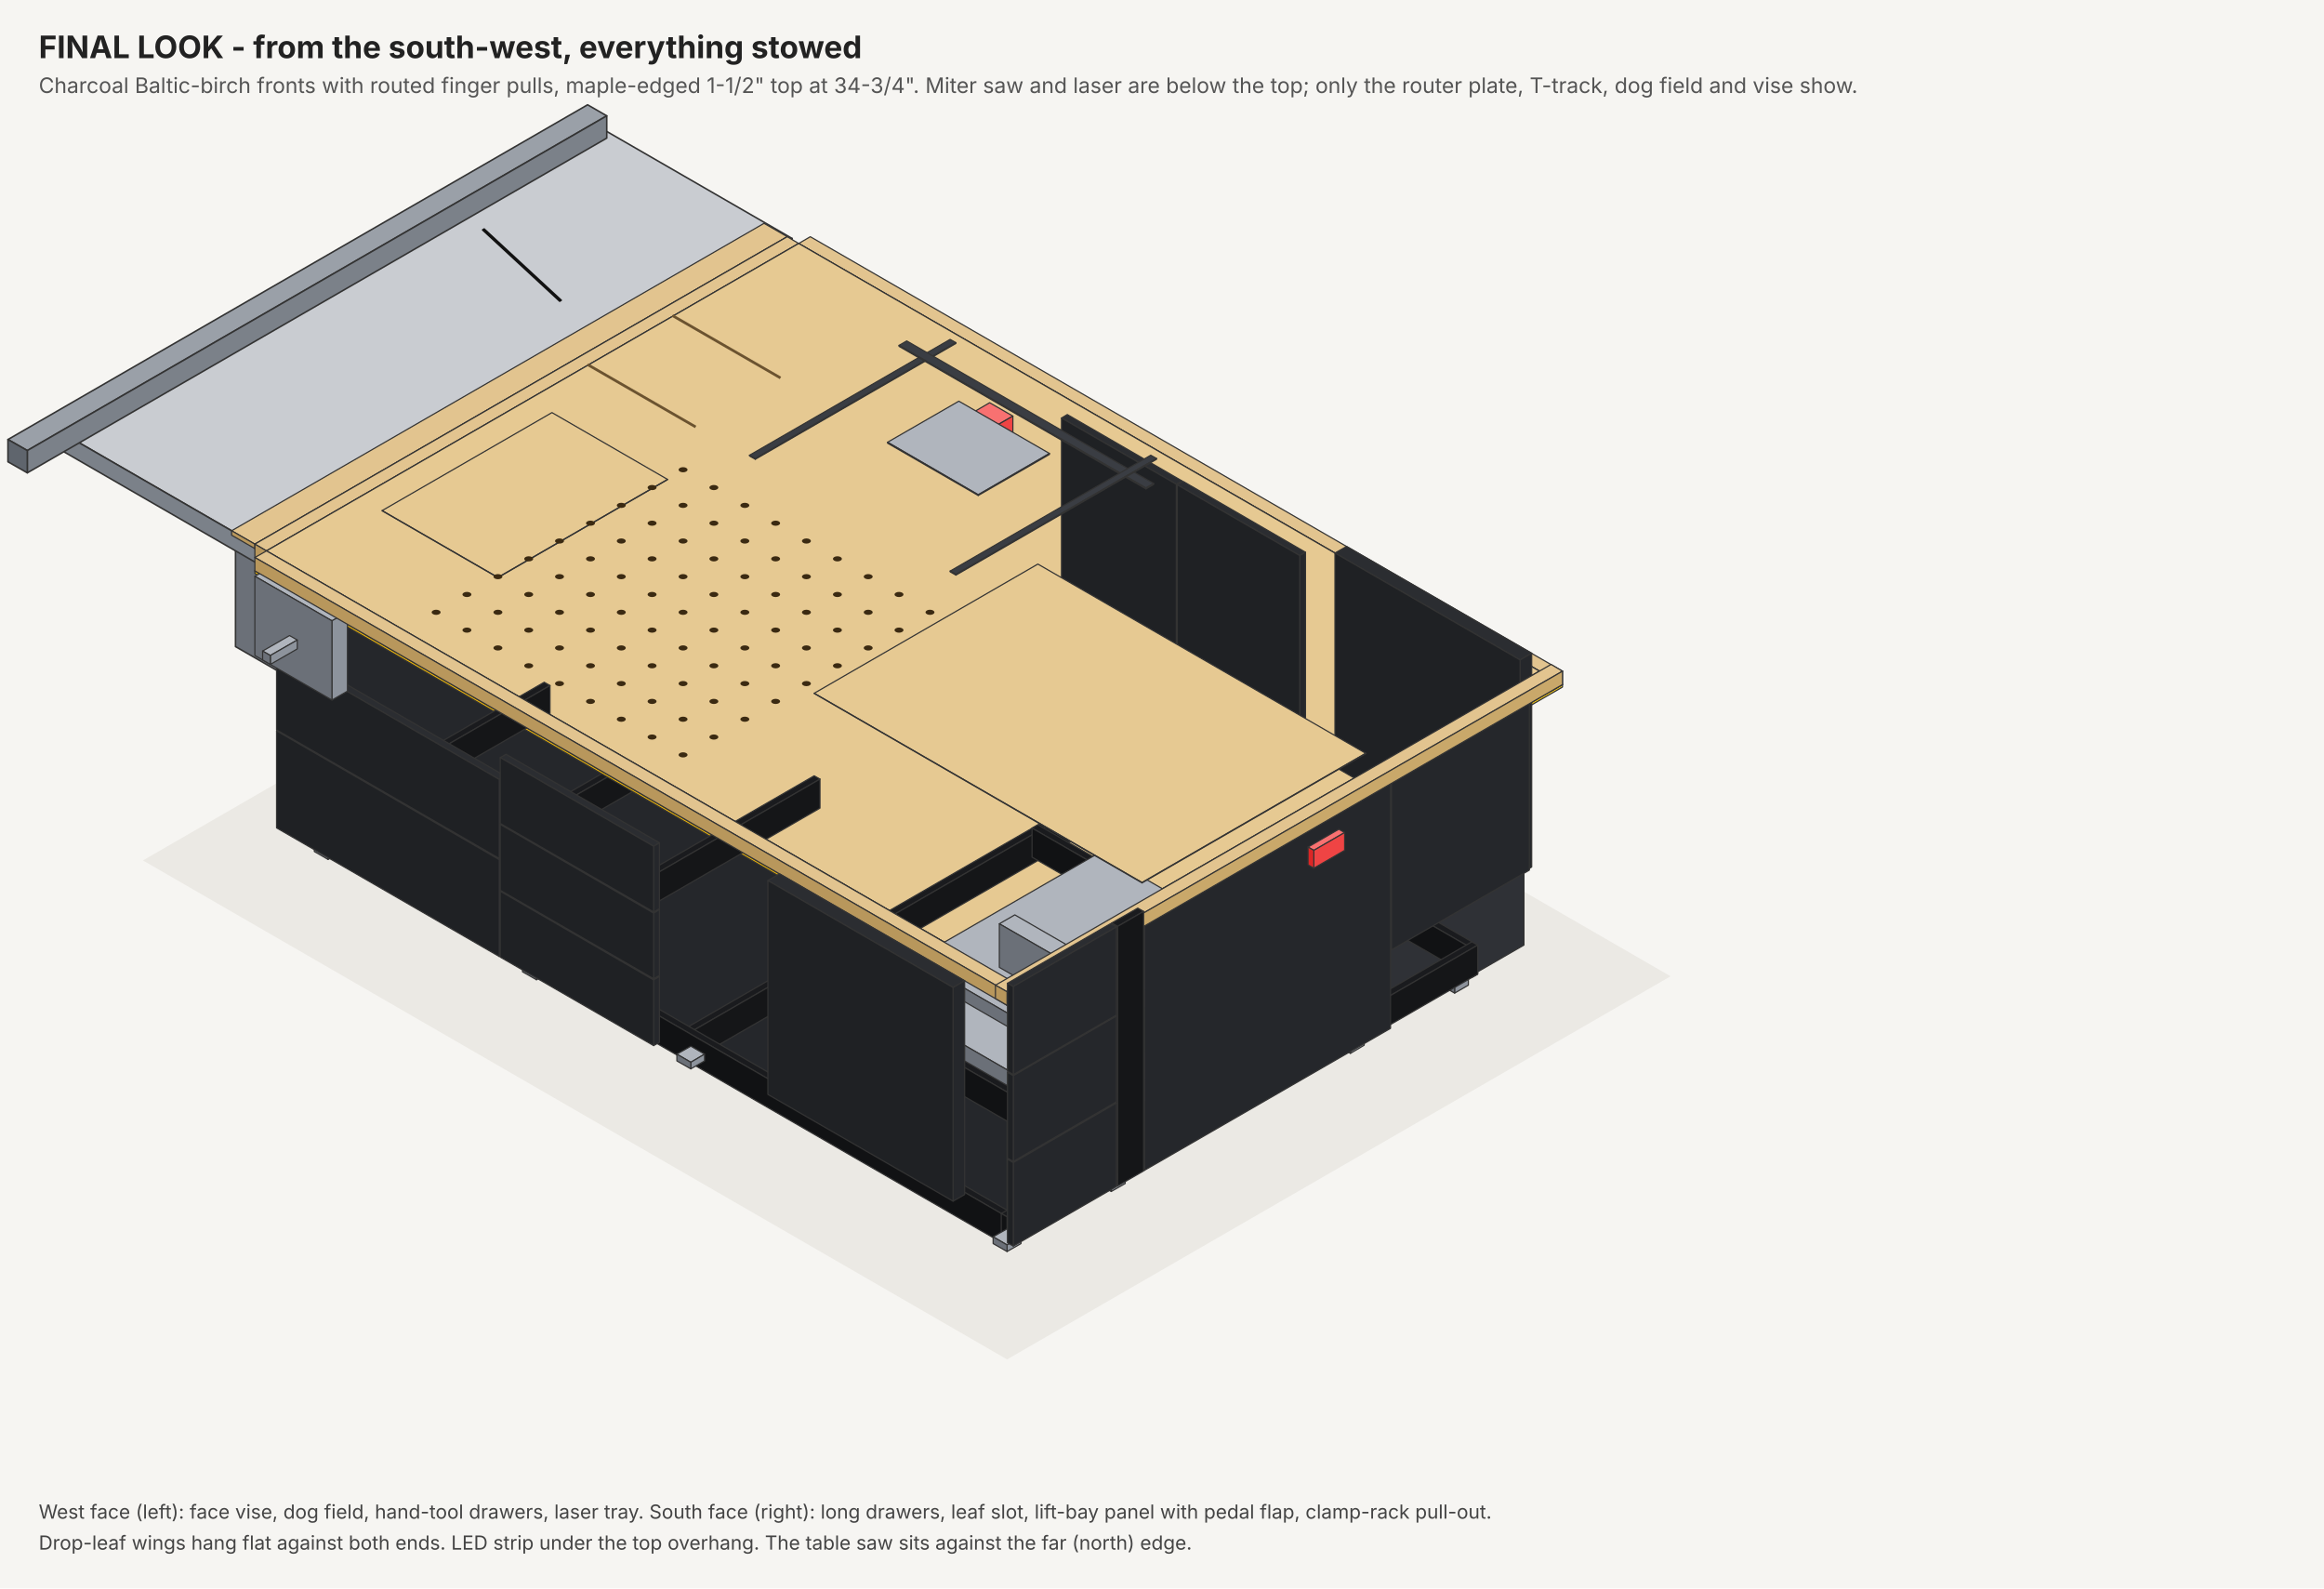
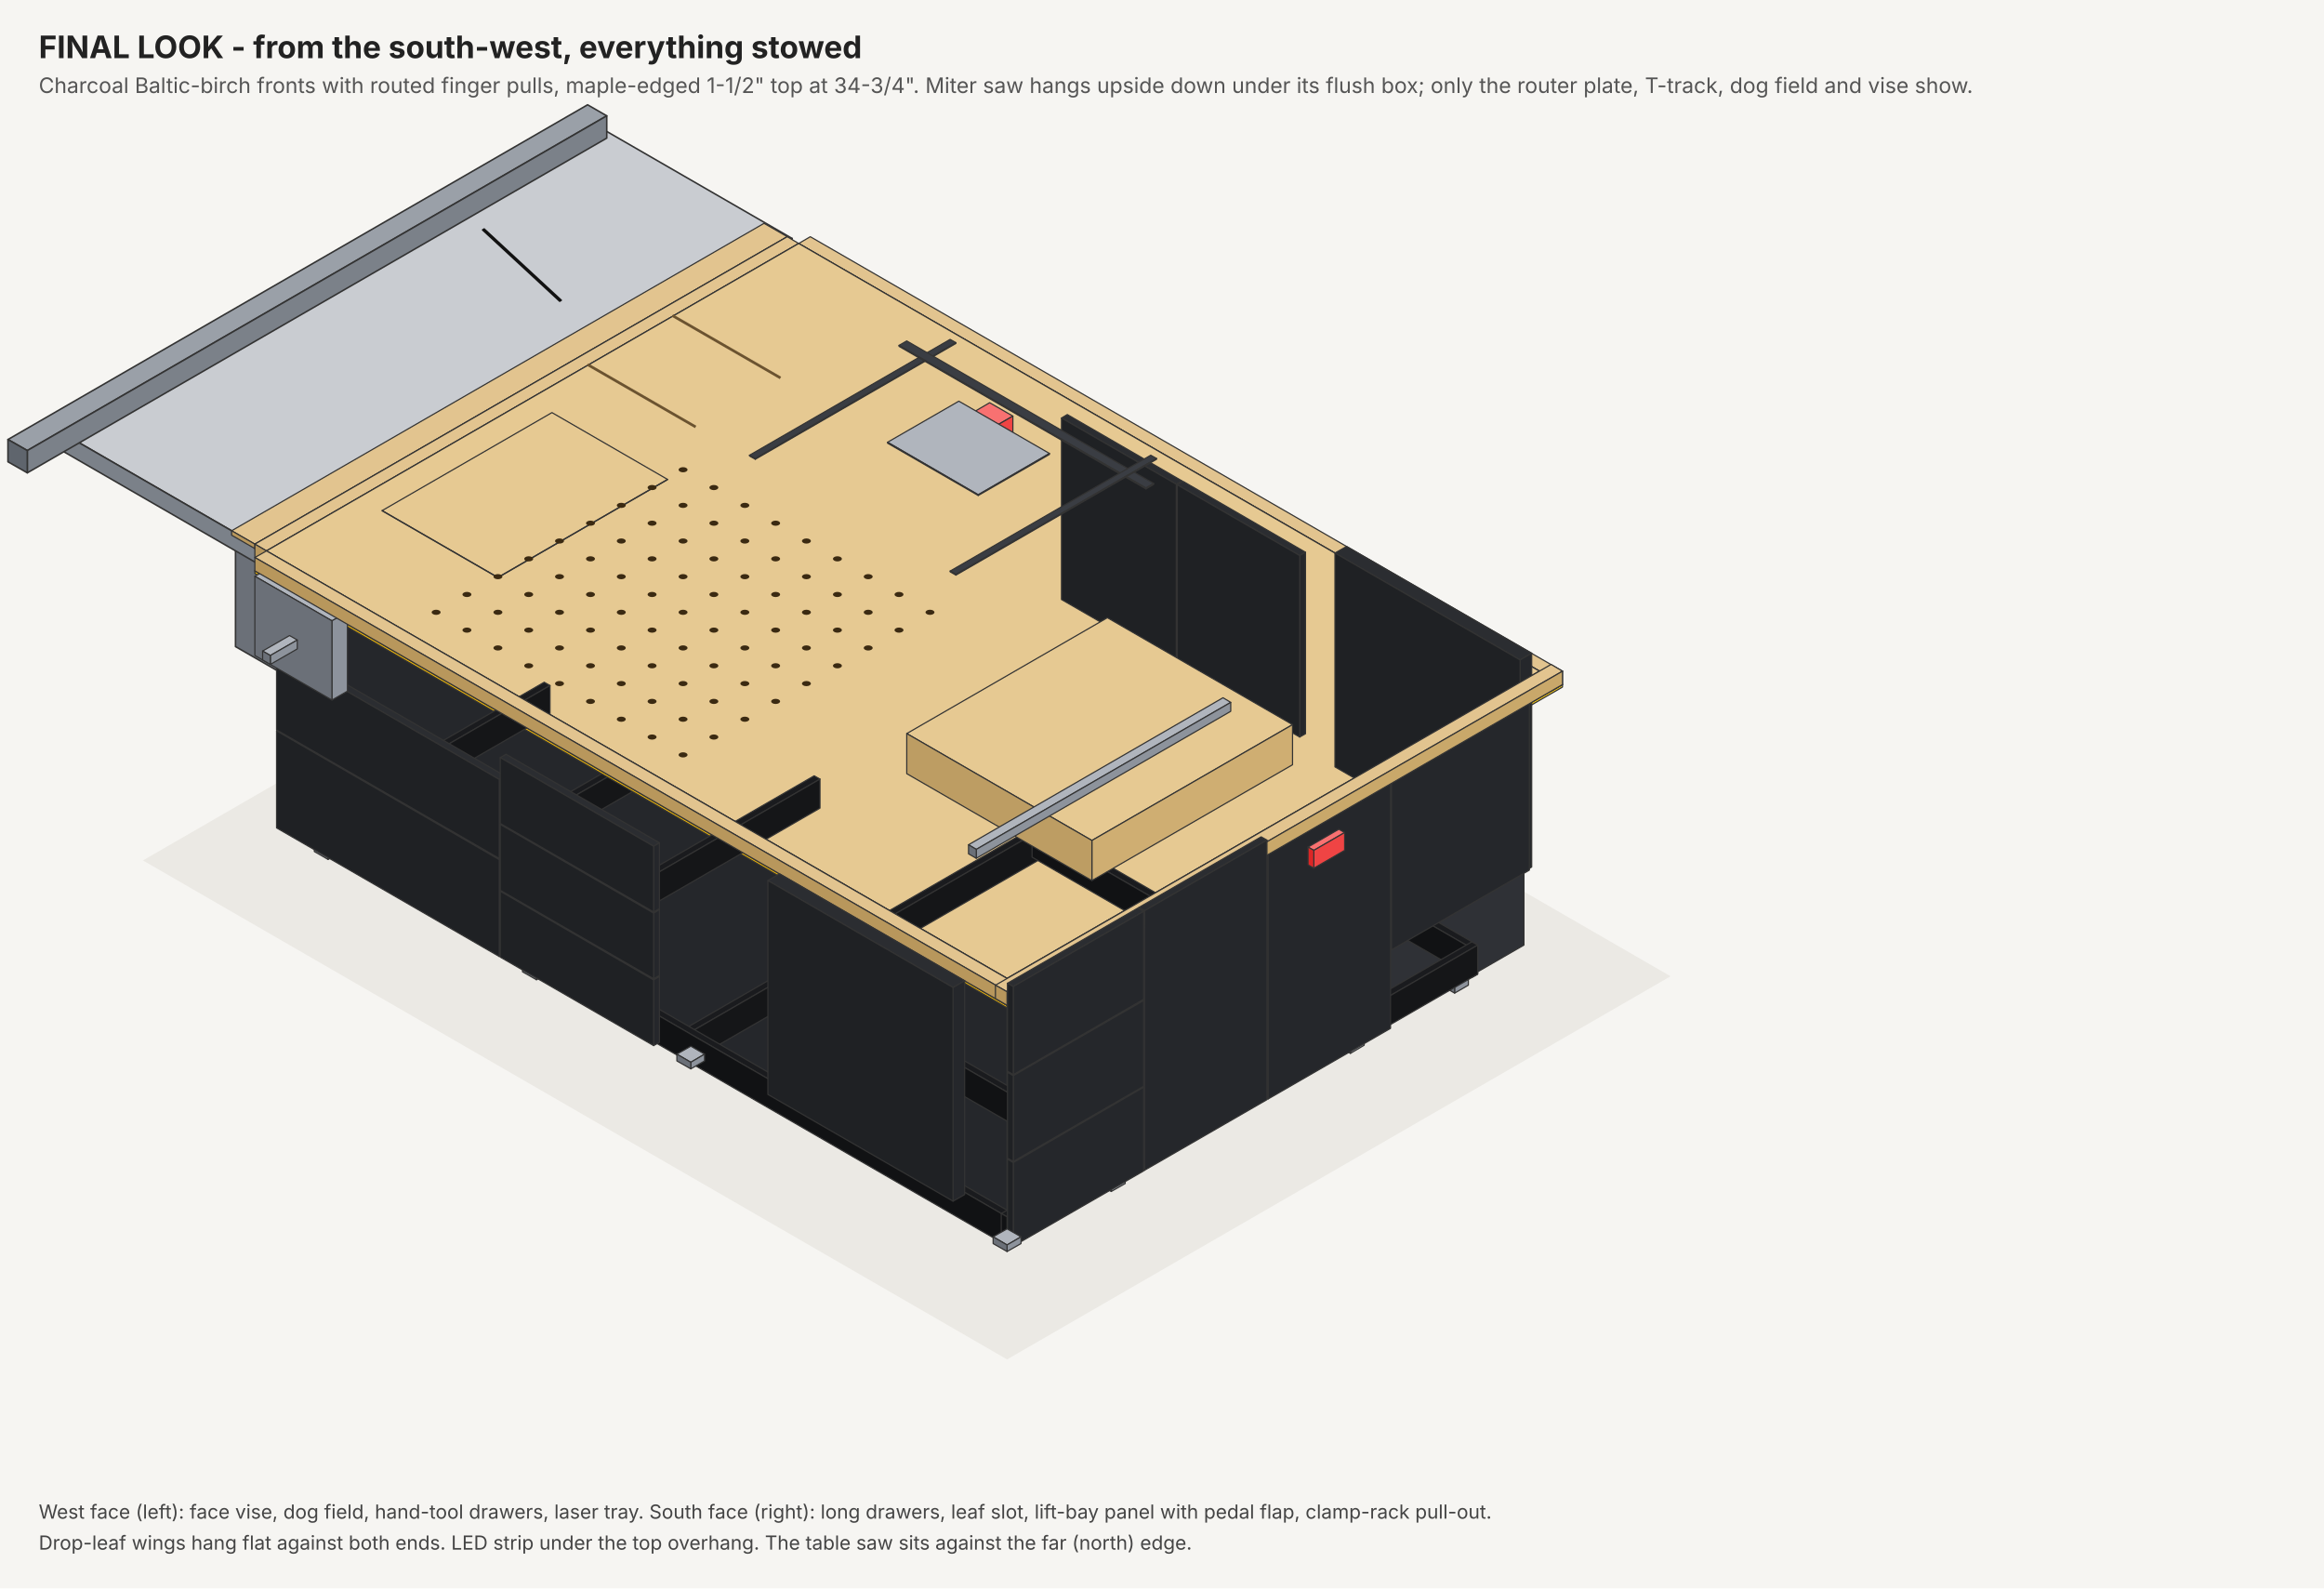
<svg xmlns="http://www.w3.org/2000/svg" viewBox="0 0 1200 820" width="1200" height="820" font-family="Inter, Helvetica, Arial, sans-serif">
  <rect width="1200" height="820" fill="#f6f5f2" />
  <text x="20.0" y="30.0" font-size="16" fill="#222" text-anchor="start" font-weight="bold">FINAL LOOK  -  from the south-west, everything stowed</text>
-   <text x="20.0" y="48.0" font-size="11" fill="#555" text-anchor="start" font-weight="normal">Charcoal Baltic-birch fronts with routed finger pulls, maple-edged 1-1/2" top at 34-3/4". Miter saw and laser are below the top; only the router plate, T-track, dog field and vise show.</text>
+   <text x="20.0" y="48.0" font-size="11" fill="#555" text-anchor="start" font-weight="normal">Charcoal Baltic-birch fronts with routed finger pulls, maple-edged 1-1/2" top at 34-3/4". Miter saw hangs upside down under its flush box; only the router plate, T-track, dog field and vise show.</text>
  <polygon points="520.0,701.8 862.6,504.0 416.4,246.4 73.8,444.2" fill="#ebe9e4" stroke="none" stroke-width="0.8" stroke-linejoin="round" />
  <polygon points="213.3,237.2 369.1,147.2 277.5,94.3 121.6,184.3" fill="#b7bcc4" stroke="#333" stroke-width="0.8" stroke-linejoin="round" />
  <polygon points="213.3,386.7 369.1,296.7 369.1,147.2 213.3,237.2" fill="#8d939c" stroke="#333" stroke-width="0.8" stroke-linejoin="round" />
  <polygon points="213.3,386.7 121.6,333.8 121.6,184.3 213.3,237.2" fill="#6b7078" stroke="#333" stroke-width="0.8" stroke-linejoin="round" />
  <polygon points="133.6,282.1 409.0,123.1 301.4,61.0 26.0,220.0" fill="#c9ccd1" stroke="#333" stroke-width="0.8" stroke-linejoin="round" />
  <polygon points="133.6,291.3 409.0,132.3 409.0,123.1 133.6,282.1" fill="#9aa0a8" stroke="#333" stroke-width="0.8" stroke-linejoin="round" />
  <polygon points="133.6,291.3 26.0,229.2 26.0,220.0 133.6,282.1" fill="#7b8189" stroke="#333" stroke-width="0.8" stroke-linejoin="round" />
  <polygon points="14.1,232.6 313.3,59.8 303.4,54.1 4.1,226.9" fill="#9aa0a8" stroke="#333" stroke-width="0.8" stroke-linejoin="round" />
  <polygon points="14.1,244.1 313.3,71.3 313.3,59.8 14.1,232.6" fill="#7b8189" stroke="#333" stroke-width="0.8" stroke-linejoin="round" />
  <polygon points="14.1,244.1 4.1,238.4 4.1,226.9 14.1,232.6" fill="#5f656d" stroke="#333" stroke-width="0.8" stroke-linejoin="round" />
  <polygon points="289.0,155.5 289.8,155.0 250.0,118.2 249.2,118.7" fill="#111" stroke="#111" stroke-width="0.8" stroke-linejoin="round" />
  <polygon points="520.0,507.5 786.9,353.4 412.4,137.2 145.5,291.3" fill="#3a3d43" stroke="#333" stroke-width="0.6" stroke-linejoin="round" />
  <polygon points="520.0,642.0 786.9,487.9 786.9,353.4 520.0,507.5" fill="#2f3136" stroke="#333" stroke-width="0.6" stroke-linejoin="round" />
  <polygon points="520.0,642.0 145.5,425.8 145.5,291.3 520.0,507.5" fill="#25272b" stroke="#333" stroke-width="0.6" stroke-linejoin="round" />
  <polygon points="760.0,489.6 763.0,487.9 404.5,280.9 401.5,282.6" fill="#1a1b1e" stroke="#333" stroke-width="0.6" stroke-linejoin="round" />
  <polygon points="760.0,504.6 763.0,502.9 763.0,487.9 760.0,489.6" fill="#151618" stroke="#333" stroke-width="0.6" stroke-linejoin="round" />
  <polygon points="760.0,504.6 401.5,297.6 401.5,282.6 760.0,489.6" fill="#111214" stroke="#333" stroke-width="0.6" stroke-linejoin="round" />
  <polygon points="400.5,306.9 407.7,302.8 400.5,298.6 393.3,302.8" fill="#b0b5bd" stroke="#333" stroke-width="0.6" stroke-linejoin="round" />
  <polygon points="400.5,310.3 407.7,306.2 407.7,302.8 400.5,306.9" fill="#8d939c" stroke="#333" stroke-width="0.6" stroke-linejoin="round" />
  <polygon points="400.5,310.3 393.3,306.2 393.3,302.8 400.5,306.9" fill="#6b7078" stroke="#333" stroke-width="0.6" stroke-linejoin="round" />
  <polygon points="336.7,249.9 456.3,180.9 396.5,146.3 277.0,215.3" fill="#3a3d43" stroke="#333" stroke-width="0.6" stroke-linejoin="round" />
  <polygon points="336.7,384.4 456.3,315.4 456.3,180.9 336.7,249.9" fill="#2f3136" stroke="#333" stroke-width="0.6" stroke-linejoin="round" />
  <polygon points="336.7,384.4 277.0,349.9 277.0,215.3 336.7,249.9" fill="#25272b" stroke="#333" stroke-width="0.6" stroke-linejoin="round" />
  <polygon points="452.3,336.8 459.4,332.7 452.3,328.5 445.1,332.7" fill="#b0b5bd" stroke="#333" stroke-width="0.6" stroke-linejoin="round" />
  <polygon points="452.3,340.2 459.4,336.1 459.4,332.7 452.3,336.8" fill="#8d939c" stroke="#333" stroke-width="0.6" stroke-linejoin="round" />
  <polygon points="452.3,340.2 445.1,336.1 445.1,332.7 452.3,336.8" fill="#6b7078" stroke="#333" stroke-width="0.6" stroke-linejoin="round" />
  <polygon points="220.2,455.1 463.2,314.8 460.2,313.1 217.2,453.4" fill="#1a1b1e" stroke="#333" stroke-width="0.6" stroke-linejoin="round" />
  <polygon points="220.2,470.1 463.2,329.8 463.2,314.8 220.2,455.1" fill="#151618" stroke="#333" stroke-width="0.6" stroke-linejoin="round" />
  <polygon points="220.2,470.1 217.2,468.4 217.2,453.4 220.2,455.1" fill="#111214" stroke="#333" stroke-width="0.6" stroke-linejoin="round" />
  <polygon points="339.7,386.1 459.2,317.1 456.3,315.4 336.7,384.4" fill="#1a1b1e" stroke="#333" stroke-width="0.6" stroke-linejoin="round" />
  <polygon points="339.7,401.1 459.2,332.1 459.2,317.1 339.7,386.1" fill="#151618" stroke="#333" stroke-width="0.6" stroke-linejoin="round" />
  <polygon points="339.7,401.1 336.7,399.4 336.7,384.4 339.7,386.1" fill="#111214" stroke="#333" stroke-width="0.6" stroke-linejoin="round" />
  <polygon points="131.6,280.9 406.5,122.2 394.5,115.3 119.6,274.0" fill="#e2c48f" stroke="#333" stroke-width="0.6" stroke-linejoin="round" />
  <polygon points="131.6,283.2 406.5,124.5 406.5,122.2 131.6,280.9" fill="#c9a86a" stroke="#333" stroke-width="0.6" stroke-linejoin="round" />
  <polygon points="131.6,283.2 119.6,276.3 119.6,274.0 131.6,280.9" fill="#b8975c" stroke="#333" stroke-width="0.6" stroke-linejoin="round" />
  <polygon points="255.1,230.3 414.4,138.3 408.5,134.9 249.1,226.9" fill="#e2c48f" stroke="#333" stroke-width="0.6" stroke-linejoin="round" />
  <polygon points="255.1,244.1 414.4,152.1 414.4,138.3 255.1,230.3" fill="#c9a86a" stroke="#333" stroke-width="0.6" stroke-linejoin="round" />
  <polygon points="255.1,244.1 249.1,240.7 249.1,226.9 255.1,230.3" fill="#b8975c" stroke="#333" stroke-width="0.6" stroke-linejoin="round" />
  <polygon points="520.0,519.0 806.8,353.4 418.4,129.1 131.6,294.7" fill="#fef08a" stroke="#333" stroke-width="0.6" stroke-linejoin="round" />
  <polygon points="520.0,520.3 806.8,354.7 806.8,353.4 520.0,519.0" fill="#facc15" stroke="#333" stroke-width="0.6" stroke-linejoin="round" />
  <polygon points="520.0,520.3 131.6,296.1 131.6,294.7 520.0,519.0" fill="#eab308" stroke="#333" stroke-width="0.6" stroke-linejoin="round" />
  <polygon points="800.9,349.9 806.8,346.5 418.4,122.2 412.4,125.7" fill="#e2c48f" stroke="#333" stroke-width="0.6" stroke-linejoin="round" />
  <polygon points="800.9,356.8 806.8,353.4 806.8,346.5 800.9,349.9" fill="#c9a86a" stroke="#333" stroke-width="0.6" stroke-linejoin="round" />
  <polygon points="800.9,356.8 412.4,132.6 412.4,125.7 800.9,349.9" fill="#b8975c" stroke="#333" stroke-width="0.6" stroke-linejoin="round" />
  <polygon points="137.6,284.4 412.4,125.7 406.5,122.2 131.6,280.9" fill="#e2c48f" stroke="#333" stroke-width="0.6" stroke-linejoin="round" />
  <polygon points="137.6,291.3 412.4,132.6 412.4,125.7 137.6,284.4" fill="#c9a86a" stroke="#333" stroke-width="0.6" stroke-linejoin="round" />
  <polygon points="137.6,291.3 131.6,287.8 131.6,280.9 137.6,284.4" fill="#b8975c" stroke="#333" stroke-width="0.6" stroke-linejoin="round" />
  <polygon points="547.6,215.5 550.6,213.8 491.4,179.5 488.4,181.3" fill="#2b2d31" stroke="#333" stroke-width="0.6" stroke-linejoin="round" />
  <polygon points="547.6,309.2 550.6,307.5 550.6,213.8 547.6,215.5" fill="#25272b" stroke="#333" stroke-width="0.6" stroke-linejoin="round" />
  <polygon points="547.6,309.2 488.4,275.0 488.4,181.3 547.6,215.5" fill="#1f2124" stroke="#333" stroke-width="0.6" stroke-linejoin="round" />
  <polygon points="520.0,508.6 794.9,349.9 412.4,129.1 137.6,287.8" fill="#e0d2b4" stroke="#333" stroke-width="0.6" stroke-linejoin="round" />
  <polygon points="520.0,512.0 794.9,353.4 794.9,349.9 520.0,508.6" fill="#cdbd9c" stroke="#333" stroke-width="0.6" stroke-linejoin="round" />
  <polygon points="520.0,512.0 137.6,291.3 137.6,287.8 520.0,508.6" fill="#bcab8a" stroke="#333" stroke-width="0.6" stroke-linejoin="round" />
  <polygon points="520.0,505.1 794.9,346.5 412.4,125.7 137.6,284.4" fill="#e6c992" stroke="#333" stroke-width="0.6" stroke-linejoin="round" />
  <polygon points="520.0,508.6 794.9,349.9 794.9,346.5 520.0,505.1" fill="#cfae72" stroke="#333" stroke-width="0.6" stroke-linejoin="round" />
  <polygon points="520.0,508.6 137.6,287.8 137.6,284.4 520.0,505.1" fill="#bd9d63" stroke="#333" stroke-width="0.6" stroke-linejoin="round" />
  <polygon points="164.5,422.9 284.0,353.9 281.0,352.2 161.5,421.2" fill="#1a1b1e" stroke="#333" stroke-width="0.6" stroke-linejoin="round" />
  <polygon points="164.5,437.9 284.0,368.9 284.0,353.9 164.5,422.9" fill="#151618" stroke="#333" stroke-width="0.6" stroke-linejoin="round" />
  <polygon points="164.5,437.9 161.5,436.1 161.5,421.2 164.5,422.9" fill="#111214" stroke="#333" stroke-width="0.6" stroke-linejoin="round" />
  <polygon points="607.4,250.0 610.4,248.3 551.1,214.0 548.1,215.8" fill="#2b2d31" stroke="#333" stroke-width="0.6" stroke-linejoin="round" />
  <polygon points="607.4,343.7 610.4,342.0 610.4,248.3 607.4,250.0" fill="#25272b" stroke="#333" stroke-width="0.6" stroke-linejoin="round" />
  <polygon points="607.4,343.7 548.1,309.5 548.1,215.8 607.4,250.0" fill="#1f2124" stroke="#333" stroke-width="0.6" stroke-linejoin="round" />
  <polygon points="514.0,220.0 523.0,214.8 511.0,207.9 502.1,213.1" fill="#f87171" stroke="#333" stroke-width="0.6" stroke-linejoin="round" />
  <polygon points="514.0,229.2 523.0,224.0 523.0,214.8 514.0,220.0" fill="#ef4444" stroke="#333" stroke-width="0.6" stroke-linejoin="round" />
  <polygon points="514.0,229.2 502.1,222.3 502.1,213.1 514.0,220.0" fill="#dc2626" stroke="#333" stroke-width="0.6" stroke-linejoin="round" />
  <polygon points="587.7,415.0 594.9,410.9 587.7,406.7 580.6,410.9" fill="#b0b5bd" stroke="#333" stroke-width="0.6" stroke-linejoin="round" />
  <polygon points="587.7,418.4 594.9,414.3 594.9,410.9 587.7,415.0" fill="#8d939c" stroke="#333" stroke-width="0.6" stroke-linejoin="round" />
  <polygon points="587.7,418.4 580.6,414.3 580.6,410.9 587.7,415.0" fill="#6b7078" stroke="#333" stroke-width="0.6" stroke-linejoin="round" />
  <polygon points="355.7,533.3 598.7,393.0 595.7,391.3 352.7,531.6" fill="#1a1b1e" stroke="#333" stroke-width="0.6" stroke-linejoin="round" />
  <polygon points="355.7,548.3 598.7,408.0 598.7,393.0 355.7,533.3" fill="#151618" stroke="#333" stroke-width="0.6" stroke-linejoin="round" />
  <polygon points="355.7,548.3 352.7,546.5 352.7,531.6 355.7,533.3" fill="#111214" stroke="#333" stroke-width="0.6" stroke-linejoin="round" />
  <polygon points="390.0,236.7 493.6,176.9 490.6,175.2 387.0,235.0" fill="#3a3d43" stroke="#333" stroke-width="0.6" stroke-linejoin="round" />
  <polygon points="390.0,237.1 493.6,177.3 493.6,176.9 390.0,236.7" fill="#2f3136" stroke="#333" stroke-width="0.6" stroke-linejoin="round" />
  <polygon points="390.0,237.1 387.0,235.4 387.0,235.0 390.0,236.7" fill="#25272b" stroke="#333" stroke-width="0.6" stroke-linejoin="round" />
  <polygon points="591.7,251.9 595.7,249.6 468.2,176.0 464.2,178.3" fill="#3a3d43" stroke="#333" stroke-width="0.6" stroke-linejoin="round" />
  <polygon points="591.7,252.4 595.7,250.1 595.7,249.6 591.7,251.9" fill="#2f3136" stroke="#333" stroke-width="0.6" stroke-linejoin="round" />
  <polygon points="591.7,252.4 464.2,178.8 464.2,178.3 591.7,251.9" fill="#25272b" stroke="#333" stroke-width="0.6" stroke-linejoin="round" />
  <polygon points="276.0,487.3 423.4,402.2 420.4,400.5 273.0,485.6" fill="#1a1b1e" stroke="#333" stroke-width="0.6" stroke-linejoin="round" />
  <polygon points="276.0,502.3 423.4,417.2 423.4,402.2 276.0,487.3" fill="#151618" stroke="#333" stroke-width="0.6" stroke-linejoin="round" />
  <polygon points="276.0,502.3 273.0,500.6 273.0,485.6 276.0,487.3" fill="#111214" stroke="#333" stroke-width="0.6" stroke-linejoin="round" />
  <polygon points="671.1,286.8 674.1,285.1 610.9,248.5 607.9,250.3" fill="#2b2d31" stroke="#333" stroke-width="0.6" stroke-linejoin="round" />
  <polygon points="671.1,380.5 674.1,378.8 674.1,285.1 671.1,286.8" fill="#25272b" stroke="#333" stroke-width="0.6" stroke-linejoin="round" />
  <polygon points="671.1,380.5 607.9,344.0 607.9,250.3 671.1,286.8" fill="#1f2124" stroke="#333" stroke-width="0.6" stroke-linejoin="round" />
  <polygon points="169.4,440.3 176.6,436.1 169.4,432.0 162.3,436.1" fill="#b0b5bd" stroke="#333" stroke-width="0.6" stroke-linejoin="round" />
  <polygon points="169.4,443.7 176.6,439.6 176.6,436.1 169.4,440.3" fill="#8d939c" stroke="#333" stroke-width="0.6" stroke-linejoin="round" />
  <polygon points="169.4,443.7 162.3,439.6 162.3,436.1 169.4,440.3" fill="#6b7078" stroke="#333" stroke-width="0.6" stroke-linejoin="round" />
  <polygon points="520.0,628.2 523.0,626.5 164.5,419.5 161.5,421.2" fill="#1a1b1e" stroke="#333" stroke-width="0.6" stroke-linejoin="round" />
  <polygon points="520.0,643.1 523.0,641.4 523.0,626.5 520.0,628.2" fill="#151618" stroke="#333" stroke-width="0.6" stroke-linejoin="round" />
  <polygon points="520.0,643.1 161.5,436.1 161.5,421.2 520.0,628.2" fill="#111214" stroke="#333" stroke-width="0.6" stroke-linejoin="round" />
  <polygon points="700.3,524.1 703.3,522.4 535.9,425.8 532.9,427.5" fill="#1a1b1e" stroke="#333" stroke-width="0.6" stroke-linejoin="round" />
  <polygon points="700.3,539.1 703.3,537.4 703.3,522.4 700.3,524.1" fill="#151618" stroke="#333" stroke-width="0.6" stroke-linejoin="round" />
  <polygon points="700.3,539.1 532.9,442.5 532.9,427.5 700.3,524.1" fill="#111214" stroke="#333" stroke-width="0.6" stroke-linejoin="round" />
  <polygon points="505.1,255.4 541.9,234.1 495.1,207.1 458.3,228.3" fill="#b0b5bd" stroke="#333" stroke-width="0.6" stroke-linejoin="round" />
  <polygon points="505.1,255.8 541.9,234.6 541.9,234.1 505.1,255.4" fill="#8d939c" stroke="#333" stroke-width="0.6" stroke-linejoin="round" />
  <polygon points="505.1,255.8 458.3,228.8 458.3,228.3 505.1,255.4" fill="#6b7078" stroke="#333" stroke-width="0.6" stroke-linejoin="round" />
  <polygon points="257.1,298.1 344.7,247.5 285.0,213.0 197.3,263.6" fill="#e6c992" stroke="#333" stroke-width="0.6" stroke-linejoin="round" />
  <polygon points="257.1,298.2 344.7,247.6 344.7,247.5 257.1,298.1" fill="#cfae72" stroke="#333" stroke-width="0.6" stroke-linejoin="round" />
  <polygon points="257.1,298.2 197.3,263.7 197.3,263.6 257.1,298.1" fill="#bd9d63" stroke="#333" stroke-width="0.6" stroke-linejoin="round" />
  <polygon points="257.8,443.8 260.8,442.0 145.8,375.6 142.8,377.3" fill="#2b2d31" stroke="#333" stroke-width="0.6" stroke-linejoin="round" />
  <polygon points="257.8,493.8 260.8,492.1 260.8,442.0 257.8,443.8" fill="#25272b" stroke="#333" stroke-width="0.6" stroke-linejoin="round" />
  <polygon points="257.8,493.8 142.8,427.4 142.8,377.3 257.8,443.8" fill="#1f2124" stroke="#333" stroke-width="0.6" stroke-linejoin="round" />
  <polygon points="784.9,340.7 790.9,337.2 695.3,282.1 689.3,285.5" fill="#2b2d31" stroke="#333" stroke-width="0.6" stroke-linejoin="round" />
  <polygon points="784.9,451.1 790.9,447.6 790.9,337.2 784.9,340.7" fill="#25272b" stroke="#333" stroke-width="0.6" stroke-linejoin="round" />
  <polygon points="784.9,451.1 689.3,395.9 689.3,285.5 784.9,340.7" fill="#1f2124" stroke="#333" stroke-width="0.6" stroke-linejoin="round" />
  <polygon points="493.6,296.5 597.2,236.7 594.2,235.0 490.6,294.8" fill="#3a3d43" stroke="#333" stroke-width="0.6" stroke-linejoin="round" />
  <polygon points="493.6,296.9 597.2,237.1 597.2,236.7 493.6,296.5" fill="#2f3136" stroke="#333" stroke-width="0.6" stroke-linejoin="round" />
  <polygon points="493.6,296.9 490.6,295.2 490.6,294.8 493.6,296.5" fill="#25272b" stroke="#333" stroke-width="0.6" stroke-linejoin="round" />
  <polygon points="257.8,402.4 260.8,400.6 145.8,334.2 142.8,335.9" fill="#2b2d31" stroke="#333" stroke-width="0.6" stroke-linejoin="round" />
  <polygon points="257.8,443.2 260.8,441.5 260.8,400.6 257.8,402.4" fill="#25272b" stroke="#333" stroke-width="0.6" stroke-linejoin="round" />
  <polygon points="257.8,443.2 142.8,376.8 142.8,335.9 257.8,402.4" fill="#1f2124" stroke="#333" stroke-width="0.6" stroke-linejoin="round" />
-   <polygon points="559.8,575.3 655.4,520.1 567.8,469.5 472.2,524.7" fill="#b0b5bd" stroke="#333" stroke-width="0.6" stroke-linejoin="round" />
-   <polygon points="559.8,586.8 655.4,531.6 655.4,520.1 559.8,575.3" fill="#8d939c" stroke="#333" stroke-width="0.6" stroke-linejoin="round" />
-   <polygon points="559.8,586.8 472.2,536.2 472.2,524.7 559.8,575.3" fill="#6b7078" stroke="#333" stroke-width="0.6" stroke-linejoin="round" />
  <polygon points="277.0,502.4 284.2,498.2 277.0,494.1 269.8,498.2" fill="#b0b5bd" stroke="#333" stroke-width="0.6" stroke-linejoin="round" />
  <polygon points="277.0,505.8 284.2,501.7 284.2,498.2 277.0,502.4" fill="#8d939c" stroke="#333" stroke-width="0.6" stroke-linejoin="round" />
  <polygon points="277.0,505.8 269.8,501.7 269.8,498.2 277.0,502.4" fill="#6b7078" stroke="#333" stroke-width="0.6" stroke-linejoin="round" />
-   <polygon points="559.8,545.9 655.4,490.7 567.8,440.1 472.2,495.3" fill="#b0b5bd" stroke="#333" stroke-width="0.6" stroke-linejoin="round" />
-   <polygon points="559.8,552.8 655.4,497.6 655.4,490.7 559.8,545.9" fill="#8d939c" stroke="#333" stroke-width="0.6" stroke-linejoin="round" />
-   <polygon points="559.8,552.8 472.2,502.2 472.2,495.3 559.8,545.9" fill="#6b7078" stroke="#333" stroke-width="0.6" stroke-linejoin="round" />
  <polygon points="751.1,509.3 758.2,505.1 751.1,501.0 743.9,505.1" fill="#b0b5bd" stroke="#333" stroke-width="0.6" stroke-linejoin="round" />
  <polygon points="751.1,512.7 758.2,508.6 758.2,505.1 751.1,509.3" fill="#8d939c" stroke="#333" stroke-width="0.6" stroke-linejoin="round" />
  <polygon points="751.1,512.7 743.9,508.6 743.9,505.1 751.1,509.3" fill="#6b7078" stroke="#333" stroke-width="0.6" stroke-linejoin="round" />
  <polygon points="703.3,522.4 763.0,487.9 760.0,486.2 700.3,520.7" fill="#1a1b1e" stroke="#333" stroke-width="0.6" stroke-linejoin="round" />
  <polygon points="703.3,537.4 763.0,502.9 763.0,487.9 703.3,522.4" fill="#151618" stroke="#333" stroke-width="0.6" stroke-linejoin="round" />
  <polygon points="703.3,537.4 700.3,535.6 700.3,520.7 703.3,522.4" fill="#111214" stroke="#333" stroke-width="0.6" stroke-linejoin="round" />
  <polygon points="171.4,320.5 179.4,315.9 139.6,292.9 131.6,297.5" fill="#b0b5bd" stroke="#333" stroke-width="0.6" stroke-linejoin="round" />
  <polygon points="171.4,361.4 179.4,356.8 179.4,315.9 171.4,320.5" fill="#8d939c" stroke="#333" stroke-width="0.6" stroke-linejoin="round" />
  <polygon points="171.4,361.4 131.6,338.4 131.6,297.5 171.4,320.5" fill="#6b7078" stroke="#333" stroke-width="0.6" stroke-linejoin="round" />
-   <polygon points="603.7,527.5 611.6,522.9 524.0,472.3 516.0,476.9" fill="#b0b5bd" stroke="#333" stroke-width="0.6" stroke-linejoin="round" />
-   <polygon points="603.7,550.0 611.6,545.4 611.6,522.9 603.7,527.5" fill="#8d939c" stroke="#333" stroke-width="0.6" stroke-linejoin="round" />
-   <polygon points="603.7,550.0 516.0,499.4 516.0,476.9 603.7,527.5" fill="#6b7078" stroke="#333" stroke-width="0.6" stroke-linejoin="round" />
  <polygon points="575.8,596.0 578.8,594.3 411.4,497.7 408.5,499.4" fill="#1a1b1e" stroke="#333" stroke-width="0.6" stroke-linejoin="round" />
  <polygon points="575.8,611.0 578.8,609.2 578.8,594.3 575.8,596.0" fill="#151618" stroke="#333" stroke-width="0.6" stroke-linejoin="round" />
  <polygon points="575.8,611.0 408.5,514.4 408.5,499.4 575.8,596.0" fill="#111214" stroke="#333" stroke-width="0.6" stroke-linejoin="round" />
  <polygon points="337.5,505.9 340.5,504.1 261.3,458.4 258.3,460.1" fill="#2b2d31" stroke="#333" stroke-width="0.6" stroke-linejoin="round" />
  <polygon points="337.5,539.8 340.5,538.1 340.5,504.1 337.5,505.9" fill="#25272b" stroke="#333" stroke-width="0.6" stroke-linejoin="round" />
  <polygon points="337.5,539.8 258.3,494.1 258.3,460.1 337.5,505.9" fill="#1f2124" stroke="#333" stroke-width="0.6" stroke-linejoin="round" />
  <polygon points="520.0,512.0 526.0,508.6 137.6,284.4 131.6,287.8" fill="#e2c48f" stroke="#333" stroke-width="0.6" stroke-linejoin="round" />
  <polygon points="520.0,519.0 526.0,515.5 526.0,508.6 520.0,512.0" fill="#c9a86a" stroke="#333" stroke-width="0.6" stroke-linejoin="round" />
  <polygon points="520.0,519.0 131.6,294.7 131.6,287.8 520.0,512.0" fill="#b8975c" stroke="#333" stroke-width="0.6" stroke-linejoin="round" />
-   <polygon points="589.7,455.6 705.2,388.9 535.9,291.2 420.4,357.9" fill="#e6c992" stroke="#333" stroke-width="0.6" stroke-linejoin="round" />
-   <polygon points="589.7,455.8 705.2,389.1 705.2,388.9 589.7,455.6" fill="#cfae72" stroke="#333" stroke-width="0.6" stroke-linejoin="round" />
-   <polygon points="589.7,455.8 420.4,358.0 420.4,357.9 589.7,455.6" fill="#bd9d63" stroke="#333" stroke-width="0.6" stroke-linejoin="round" />
  <polygon points="139.6,338.4 153.5,330.4 149.5,328.1 135.6,336.1" fill="#b0b5bd" stroke="#333" stroke-width="0.6" stroke-linejoin="round" />
  <polygon points="139.6,343.0 153.5,335.0 153.5,330.4 139.6,338.4" fill="#8d939c" stroke="#333" stroke-width="0.6" stroke-linejoin="round" />
  <polygon points="139.6,343.0 135.6,340.7 135.6,336.1 139.6,338.4" fill="#6b7078" stroke="#333" stroke-width="0.6" stroke-linejoin="round" />
  <polygon points="697.3,540.3 704.4,536.2 697.3,532.1 690.1,536.2" fill="#b0b5bd" stroke="#333" stroke-width="0.6" stroke-linejoin="round" />
  <polygon points="697.3,543.8 704.4,539.6 704.4,536.2 697.3,540.3" fill="#8d939c" stroke="#333" stroke-width="0.6" stroke-linejoin="round" />
  <polygon points="697.3,543.8 690.1,539.6 690.1,536.2 697.3,540.3" fill="#6b7078" stroke="#333" stroke-width="0.6" stroke-linejoin="round" />
  <polygon points="718.4,396.6 789.7,355.5 786.7,353.8 715.4,394.9" fill="#2b2d31" stroke="#333" stroke-width="0.6" stroke-linejoin="round" />
  <polygon points="718.4,490.4 789.7,449.2 789.7,355.5 718.4,396.6" fill="#25272b" stroke="#333" stroke-width="0.6" stroke-linejoin="round" />
  <polygon points="718.4,490.4 715.4,488.6 715.4,394.9 718.4,396.6" fill="#1f2124" stroke="#333" stroke-width="0.6" stroke-linejoin="round" />
  <polygon points="337.5,471.4 340.5,469.6 261.3,423.9 258.3,425.6" fill="#2b2d31" stroke="#333" stroke-width="0.6" stroke-linejoin="round" />
  <polygon points="337.5,505.3 340.5,503.6 340.5,469.6 337.5,471.4" fill="#25272b" stroke="#333" stroke-width="0.6" stroke-linejoin="round" />
  <polygon points="337.5,505.3 258.3,459.6 258.3,425.6 337.5,471.4" fill="#1f2124" stroke="#333" stroke-width="0.6" stroke-linejoin="round" />
  <polygon points="356.7,548.4 363.8,544.2 356.7,540.1 349.5,544.2" fill="#b0b5bd" stroke="#333" stroke-width="0.6" stroke-linejoin="round" />
  <polygon points="356.7,551.8 363.8,547.7 363.8,544.2 356.7,548.4" fill="#8d939c" stroke="#333" stroke-width="0.6" stroke-linejoin="round" />
  <polygon points="356.7,551.8 349.5,547.7 349.5,544.2 356.7,548.4" fill="#6b7078" stroke="#333" stroke-width="0.6" stroke-linejoin="round" />
+   <polygon points="563.8,433.9 667.4,374.1 571.8,318.9 468.2,378.7" fill="#e6c992" stroke="#333" stroke-width="0.6" stroke-linejoin="round" />
+   <polygon points="563.8,454.6 667.4,394.8 667.4,374.1 563.8,433.9" fill="#cfae72" stroke="#333" stroke-width="0.6" stroke-linejoin="round" />
+   <polygon points="563.8,454.6 468.2,399.4 468.2,378.7 563.8,433.9" fill="#bd9d63" stroke="#333" stroke-width="0.6" stroke-linejoin="round" />
  <polygon points="337.5,436.9 340.5,435.1 261.3,389.4 258.3,391.1" fill="#2b2d31" stroke="#333" stroke-width="0.6" stroke-linejoin="round" />
  <polygon points="337.5,470.8 340.5,469.1 340.5,435.1 337.5,436.9" fill="#25272b" stroke="#333" stroke-width="0.6" stroke-linejoin="round" />
  <polygon points="337.5,470.8 258.3,425.1 258.3,391.1 337.5,436.9" fill="#1f2124" stroke="#333" stroke-width="0.6" stroke-linejoin="round" />
-   <polygon points="590.9,470.2 718.0,396.9 715.0,395.2 588.0,468.5" fill="#2b2d31" stroke="#333" stroke-width="0.6" stroke-linejoin="round" />
-   <polygon points="590.9,604.2 718.0,530.9 718.0,396.9 590.9,470.2" fill="#25272b" stroke="#333" stroke-width="0.6" stroke-linejoin="round" />
-   <polygon points="590.9,604.2 588.0,602.5 588.0,468.5 590.9,470.2" fill="#1f2124" stroke="#333" stroke-width="0.6" stroke-linejoin="round" />
+   <polygon points="654.7,433.4 718.0,396.9 715.0,395.2 651.7,431.7" fill="#2b2d31" stroke="#333" stroke-width="0.6" stroke-linejoin="round" />
+   <polygon points="654.7,567.4 718.0,530.9 718.0,396.9 654.7,433.4" fill="#25272b" stroke="#333" stroke-width="0.6" stroke-linejoin="round" />
+   <polygon points="654.7,567.4 651.7,565.7 651.7,431.7 654.7,433.4" fill="#1f2124" stroke="#333" stroke-width="0.6" stroke-linejoin="round" />
+   <polygon points="504.1,438.5 635.5,362.6 631.5,360.2 500.1,436.1" fill="#b0b5bd" stroke="#333" stroke-width="0.6" stroke-linejoin="round" />
+   <polygon points="504.1,443.1 635.5,367.2 635.5,362.6 504.1,438.5" fill="#8d939c" stroke="#333" stroke-width="0.6" stroke-linejoin="round" />
+   <polygon points="504.1,443.1 500.1,440.8 500.1,436.1 504.1,438.5" fill="#6b7078" stroke="#333" stroke-width="0.6" stroke-linejoin="round" />
  <polygon points="520.0,512.0 806.8,346.5 800.9,343.0 514.0,508.6" fill="#e2c48f" stroke="#333" stroke-width="0.6" stroke-linejoin="round" />
  <polygon points="520.0,519.0 806.8,353.4 806.8,346.5 520.0,512.0" fill="#c9a86a" stroke="#333" stroke-width="0.6" stroke-linejoin="round" />
  <polygon points="520.0,519.0 514.0,515.5 514.0,508.6 520.0,512.0" fill="#b8975c" stroke="#333" stroke-width="0.6" stroke-linejoin="round" />
+   <polygon points="590.9,470.2 654.2,433.7 651.2,432.0 588.0,468.5" fill="#2b2d31" stroke="#333" stroke-width="0.6" stroke-linejoin="round" />
+   <polygon points="590.9,604.2 654.2,567.7 654.2,433.7 590.9,470.2" fill="#25272b" stroke="#333" stroke-width="0.6" stroke-linejoin="round" />
+   <polygon points="590.9,604.2 588.0,602.5 588.0,468.5 590.9,470.2" fill="#1f2124" stroke="#333" stroke-width="0.6" stroke-linejoin="round" />
  <polygon points="573.8,611.6 581.0,607.5 573.8,603.4 566.6,607.5" fill="#b0b5bd" stroke="#333" stroke-width="0.6" stroke-linejoin="round" />
  <polygon points="573.8,615.1 581.0,611.0 581.0,607.5 573.8,611.6" fill="#8d939c" stroke="#333" stroke-width="0.6" stroke-linejoin="round" />
  <polygon points="573.8,615.1 566.6,611.0 566.6,607.5 573.8,611.6" fill="#6b7078" stroke="#333" stroke-width="0.6" stroke-linejoin="round" />
  <polygon points="520.0,628.2 575.8,596.0 572.8,594.3 517.0,626.5" fill="#1a1b1e" stroke="#333" stroke-width="0.6" stroke-linejoin="round" />
  <polygon points="520.0,643.1 575.8,611.0 575.8,596.0 520.0,628.2" fill="#151618" stroke="#333" stroke-width="0.6" stroke-linejoin="round" />
  <polygon points="520.0,643.1 517.0,641.4 517.0,626.5 520.0,628.2" fill="#111214" stroke="#333" stroke-width="0.6" stroke-linejoin="round" />
  <polygon points="678.4,439.0 694.3,429.8 691.3,428.1 675.4,437.3" fill="#f87171" stroke="#333" stroke-width="0.6" stroke-linejoin="round" />
  <polygon points="678.4,448.2 694.3,439.0 694.3,429.8 678.4,439.0" fill="#ef4444" stroke="#333" stroke-width="0.6" stroke-linejoin="round" />
  <polygon points="678.4,448.2 675.4,446.5 675.4,437.3 678.4,439.0" fill="#dc2626" stroke="#333" stroke-width="0.6" stroke-linejoin="round" />
  <polygon points="492.1,509.8 498.1,506.3 402.5,451.1 396.5,454.6" fill="#2b2d31" stroke="#333" stroke-width="0.6" stroke-linejoin="round" />
  <polygon points="492.1,620.1 498.1,616.7 498.1,506.3 492.1,509.8" fill="#25272b" stroke="#333" stroke-width="0.6" stroke-linejoin="round" />
  <polygon points="492.1,620.1 396.5,565.0 396.5,454.6 492.1,509.8" fill="#1f2124" stroke="#333" stroke-width="0.6" stroke-linejoin="round" />
-   <polygon points="577.0,478.3 590.5,470.5 587.5,468.8 574.0,476.5" fill="#1a1b1e" stroke="#333" stroke-width="0.6" stroke-linejoin="round" />
-   <polygon points="577.0,612.3 590.5,604.5 590.5,470.5 577.0,478.3" fill="#151618" stroke="#333" stroke-width="0.6" stroke-linejoin="round" />
-   <polygon points="577.0,612.3 574.0,610.5 574.0,476.5 577.0,478.3" fill="#111214" stroke="#333" stroke-width="0.6" stroke-linejoin="round" />
+   <polygon points="523.2,600.2 590.5,561.3 587.5,559.6 520.2,598.4" fill="#2b2d31" stroke="#333" stroke-width="0.6" stroke-linejoin="round" />
+   <polygon points="523.2,643.3 590.5,604.5 590.5,561.3 523.2,600.2" fill="#25272b" stroke="#333" stroke-width="0.6" stroke-linejoin="round" />
+   <polygon points="523.2,643.3 520.2,641.6 520.2,598.4 523.2,600.2" fill="#1f2124" stroke="#333" stroke-width="0.6" stroke-linejoin="round" />
  <polygon points="520.0,642.7 527.2,638.5 520.0,634.4 512.8,638.5" fill="#b0b5bd" stroke="#333" stroke-width="0.6" stroke-linejoin="round" />
  <polygon points="520.0,646.1 527.2,642.0 527.2,638.5 520.0,642.7" fill="#8d939c" stroke="#333" stroke-width="0.6" stroke-linejoin="round" />
  <polygon points="520.0,646.1 512.8,642.0 512.8,638.5 520.0,642.7" fill="#6b7078" stroke="#333" stroke-width="0.6" stroke-linejoin="round" />
-   <polygon points="523.2,600.2 576.5,569.4 573.5,567.7 520.2,598.4" fill="#2b2d31" stroke="#333" stroke-width="0.6" stroke-linejoin="round" />
-   <polygon points="523.2,643.3 576.5,612.5 576.5,569.4 523.2,600.2" fill="#25272b" stroke="#333" stroke-width="0.6" stroke-linejoin="round" />
-   <polygon points="523.2,643.3 520.2,641.6 520.2,598.4 523.2,600.2" fill="#1f2124" stroke="#333" stroke-width="0.6" stroke-linejoin="round" />
-   <polygon points="523.2,555.3 576.5,524.5 573.5,522.8 520.2,553.6" fill="#2b2d31" stroke="#333" stroke-width="0.6" stroke-linejoin="round" />
-   <polygon points="523.2,599.6 576.5,568.8 576.5,524.5 523.2,555.3" fill="#25272b" stroke="#333" stroke-width="0.6" stroke-linejoin="round" />
+   <polygon points="523.2,555.3 590.5,516.5 587.5,514.8 520.2,553.6" fill="#2b2d31" stroke="#333" stroke-width="0.6" stroke-linejoin="round" />
+   <polygon points="523.2,599.6 590.5,560.8 590.5,516.5 523.2,555.3" fill="#25272b" stroke="#333" stroke-width="0.6" stroke-linejoin="round" />
  <polygon points="523.2,599.6 520.2,597.9 520.2,553.6 523.2,555.3" fill="#1f2124" stroke="#333" stroke-width="0.6" stroke-linejoin="round" />
-   <polygon points="523.2,509.3 576.5,478.5 573.5,476.8 520.2,507.6" fill="#2b2d31" stroke="#333" stroke-width="0.6" stroke-linejoin="round" />
-   <polygon points="523.2,554.8 576.5,524.0 576.5,478.5 523.2,509.3" fill="#25272b" stroke="#333" stroke-width="0.6" stroke-linejoin="round" />
+   <polygon points="523.2,509.3 590.5,470.5 587.5,468.8 520.2,507.6" fill="#2b2d31" stroke="#333" stroke-width="0.6" stroke-linejoin="round" />
+   <polygon points="523.2,554.8 590.5,515.9 590.5,470.5 523.2,509.3" fill="#25272b" stroke="#333" stroke-width="0.6" stroke-linejoin="round" />
  <polygon points="523.2,554.8 520.2,553.0 520.2,507.6 523.2,509.3" fill="#1f2124" stroke="#333" stroke-width="0.6" stroke-linejoin="round" />
  <ellipse cx="352.7" cy="389.7" rx="2.30" ry="1.33" fill="#3b2a12" stroke="none" stroke-width="1" />
  <ellipse cx="336.7" cy="380.5" rx="2.30" ry="1.33" fill="#3b2a12" stroke="none" stroke-width="1" />
  <ellipse cx="320.8" cy="371.3" rx="2.30" ry="1.33" fill="#3b2a12" stroke="none" stroke-width="1" />
  <ellipse cx="304.9" cy="362.1" rx="2.30" ry="1.33" fill="#3b2a12" stroke="none" stroke-width="1" />
  <ellipse cx="288.9" cy="352.9" rx="2.30" ry="1.33" fill="#3b2a12" stroke="none" stroke-width="1" />
  <ellipse cx="273.0" cy="343.7" rx="2.30" ry="1.33" fill="#3b2a12" stroke="none" stroke-width="1" />
  <ellipse cx="257.1" cy="334.5" rx="2.30" ry="1.33" fill="#3b2a12" stroke="none" stroke-width="1" />
  <ellipse cx="241.1" cy="325.3" rx="2.30" ry="1.33" fill="#3b2a12" stroke="none" stroke-width="1" />
  <ellipse cx="225.2" cy="316.1" rx="2.30" ry="1.33" fill="#3b2a12" stroke="none" stroke-width="1" />
  <ellipse cx="368.6" cy="380.5" rx="2.30" ry="1.33" fill="#3b2a12" stroke="none" stroke-width="1" />
  <ellipse cx="352.7" cy="371.3" rx="2.30" ry="1.33" fill="#3b2a12" stroke="none" stroke-width="1" />
  <ellipse cx="336.7" cy="362.1" rx="2.30" ry="1.33" fill="#3b2a12" stroke="none" stroke-width="1" />
  <ellipse cx="320.8" cy="352.9" rx="2.30" ry="1.33" fill="#3b2a12" stroke="none" stroke-width="1" />
  <ellipse cx="304.9" cy="343.7" rx="2.30" ry="1.33" fill="#3b2a12" stroke="none" stroke-width="1" />
  <ellipse cx="288.9" cy="334.5" rx="2.30" ry="1.33" fill="#3b2a12" stroke="none" stroke-width="1" />
  <ellipse cx="273.0" cy="325.3" rx="2.30" ry="1.33" fill="#3b2a12" stroke="none" stroke-width="1" />
  <ellipse cx="257.1" cy="316.1" rx="2.30" ry="1.33" fill="#3b2a12" stroke="none" stroke-width="1" />
  <ellipse cx="241.1" cy="306.9" rx="2.30" ry="1.33" fill="#3b2a12" stroke="none" stroke-width="1" />
  <ellipse cx="384.6" cy="371.3" rx="2.30" ry="1.33" fill="#3b2a12" stroke="none" stroke-width="1" />
  <ellipse cx="368.6" cy="362.1" rx="2.30" ry="1.33" fill="#3b2a12" stroke="none" stroke-width="1" />
  <ellipse cx="352.7" cy="352.9" rx="2.30" ry="1.33" fill="#3b2a12" stroke="none" stroke-width="1" />
  <ellipse cx="336.7" cy="343.7" rx="2.30" ry="1.33" fill="#3b2a12" stroke="none" stroke-width="1" />
  <ellipse cx="320.8" cy="334.5" rx="2.30" ry="1.33" fill="#3b2a12" stroke="none" stroke-width="1" />
  <ellipse cx="304.9" cy="325.3" rx="2.30" ry="1.33" fill="#3b2a12" stroke="none" stroke-width="1" />
  <ellipse cx="288.9" cy="316.1" rx="2.30" ry="1.33" fill="#3b2a12" stroke="none" stroke-width="1" />
  <ellipse cx="273.0" cy="306.9" rx="2.30" ry="1.33" fill="#3b2a12" stroke="none" stroke-width="1" />
  <ellipse cx="257.1" cy="297.7" rx="2.30" ry="1.33" fill="#3b2a12" stroke="none" stroke-width="1" />
  <ellipse cx="400.5" cy="362.1" rx="2.30" ry="1.33" fill="#3b2a12" stroke="none" stroke-width="1" />
  <ellipse cx="384.6" cy="352.9" rx="2.30" ry="1.33" fill="#3b2a12" stroke="none" stroke-width="1" />
  <ellipse cx="368.6" cy="343.7" rx="2.30" ry="1.33" fill="#3b2a12" stroke="none" stroke-width="1" />
  <ellipse cx="352.7" cy="334.5" rx="2.30" ry="1.33" fill="#3b2a12" stroke="none" stroke-width="1" />
  <ellipse cx="336.7" cy="325.3" rx="2.30" ry="1.33" fill="#3b2a12" stroke="none" stroke-width="1" />
  <ellipse cx="320.8" cy="316.1" rx="2.30" ry="1.33" fill="#3b2a12" stroke="none" stroke-width="1" />
  <ellipse cx="304.9" cy="306.9" rx="2.30" ry="1.33" fill="#3b2a12" stroke="none" stroke-width="1" />
  <ellipse cx="288.9" cy="297.7" rx="2.30" ry="1.33" fill="#3b2a12" stroke="none" stroke-width="1" />
  <ellipse cx="273.0" cy="288.5" rx="2.30" ry="1.33" fill="#3b2a12" stroke="none" stroke-width="1" />
  <ellipse cx="416.4" cy="352.9" rx="2.30" ry="1.33" fill="#3b2a12" stroke="none" stroke-width="1" />
  <ellipse cx="400.5" cy="343.7" rx="2.30" ry="1.33" fill="#3b2a12" stroke="none" stroke-width="1" />
  <ellipse cx="384.6" cy="334.5" rx="2.30" ry="1.33" fill="#3b2a12" stroke="none" stroke-width="1" />
  <ellipse cx="368.6" cy="325.3" rx="2.30" ry="1.33" fill="#3b2a12" stroke="none" stroke-width="1" />
  <ellipse cx="352.7" cy="316.1" rx="2.30" ry="1.33" fill="#3b2a12" stroke="none" stroke-width="1" />
  <ellipse cx="336.7" cy="306.9" rx="2.30" ry="1.33" fill="#3b2a12" stroke="none" stroke-width="1" />
  <ellipse cx="320.8" cy="297.7" rx="2.30" ry="1.33" fill="#3b2a12" stroke="none" stroke-width="1" />
  <ellipse cx="304.9" cy="288.5" rx="2.30" ry="1.33" fill="#3b2a12" stroke="none" stroke-width="1" />
  <ellipse cx="288.9" cy="279.3" rx="2.30" ry="1.33" fill="#3b2a12" stroke="none" stroke-width="1" />
  <ellipse cx="432.4" cy="343.7" rx="2.30" ry="1.33" fill="#3b2a12" stroke="none" stroke-width="1" />
  <ellipse cx="416.4" cy="334.5" rx="2.30" ry="1.33" fill="#3b2a12" stroke="none" stroke-width="1" />
  <ellipse cx="400.5" cy="325.3" rx="2.30" ry="1.33" fill="#3b2a12" stroke="none" stroke-width="1" />
  <ellipse cx="384.6" cy="316.1" rx="2.30" ry="1.33" fill="#3b2a12" stroke="none" stroke-width="1" />
  <ellipse cx="368.6" cy="306.9" rx="2.30" ry="1.33" fill="#3b2a12" stroke="none" stroke-width="1" />
  <ellipse cx="352.7" cy="297.7" rx="2.30" ry="1.33" fill="#3b2a12" stroke="none" stroke-width="1" />
  <ellipse cx="336.7" cy="288.5" rx="2.30" ry="1.33" fill="#3b2a12" stroke="none" stroke-width="1" />
  <ellipse cx="320.8" cy="279.3" rx="2.30" ry="1.33" fill="#3b2a12" stroke="none" stroke-width="1" />
  <ellipse cx="304.9" cy="270.1" rx="2.30" ry="1.33" fill="#3b2a12" stroke="none" stroke-width="1" />
  <ellipse cx="448.3" cy="334.5" rx="2.30" ry="1.33" fill="#3b2a12" stroke="none" stroke-width="1" />
  <ellipse cx="432.4" cy="325.3" rx="2.30" ry="1.33" fill="#3b2a12" stroke="none" stroke-width="1" />
  <ellipse cx="416.4" cy="316.1" rx="2.30" ry="1.33" fill="#3b2a12" stroke="none" stroke-width="1" />
  <ellipse cx="400.5" cy="306.9" rx="2.30" ry="1.33" fill="#3b2a12" stroke="none" stroke-width="1" />
  <ellipse cx="384.6" cy="297.7" rx="2.30" ry="1.33" fill="#3b2a12" stroke="none" stroke-width="1" />
  <ellipse cx="368.6" cy="288.5" rx="2.30" ry="1.33" fill="#3b2a12" stroke="none" stroke-width="1" />
  <ellipse cx="352.7" cy="279.3" rx="2.30" ry="1.33" fill="#3b2a12" stroke="none" stroke-width="1" />
  <ellipse cx="336.7" cy="270.1" rx="2.30" ry="1.33" fill="#3b2a12" stroke="none" stroke-width="1" />
  <ellipse cx="320.8" cy="260.9" rx="2.30" ry="1.33" fill="#3b2a12" stroke="none" stroke-width="1" />
  <ellipse cx="464.2" cy="325.3" rx="2.30" ry="1.33" fill="#3b2a12" stroke="none" stroke-width="1" />
  <ellipse cx="448.3" cy="316.1" rx="2.30" ry="1.33" fill="#3b2a12" stroke="none" stroke-width="1" />
  <ellipse cx="432.4" cy="306.9" rx="2.30" ry="1.33" fill="#3b2a12" stroke="none" stroke-width="1" />
  <ellipse cx="416.4" cy="297.7" rx="2.30" ry="1.33" fill="#3b2a12" stroke="none" stroke-width="1" />
  <ellipse cx="400.5" cy="288.5" rx="2.30" ry="1.33" fill="#3b2a12" stroke="none" stroke-width="1" />
  <ellipse cx="384.6" cy="279.3" rx="2.30" ry="1.33" fill="#3b2a12" stroke="none" stroke-width="1" />
  <ellipse cx="368.6" cy="270.1" rx="2.30" ry="1.33" fill="#3b2a12" stroke="none" stroke-width="1" />
  <ellipse cx="352.7" cy="260.9" rx="2.30" ry="1.33" fill="#3b2a12" stroke="none" stroke-width="1" />
  <ellipse cx="336.7" cy="251.7" rx="2.30" ry="1.33" fill="#3b2a12" stroke="none" stroke-width="1" />
  <ellipse cx="480.2" cy="316.1" rx="2.30" ry="1.33" fill="#3b2a12" stroke="none" stroke-width="1" />
  <ellipse cx="464.2" cy="306.9" rx="2.30" ry="1.33" fill="#3b2a12" stroke="none" stroke-width="1" />
  <ellipse cx="448.3" cy="297.7" rx="2.30" ry="1.33" fill="#3b2a12" stroke="none" stroke-width="1" />
  <ellipse cx="432.4" cy="288.5" rx="2.30" ry="1.33" fill="#3b2a12" stroke="none" stroke-width="1" />
  <ellipse cx="416.4" cy="279.3" rx="2.30" ry="1.33" fill="#3b2a12" stroke="none" stroke-width="1" />
  <ellipse cx="400.5" cy="270.1" rx="2.30" ry="1.33" fill="#3b2a12" stroke="none" stroke-width="1" />
  <ellipse cx="384.6" cy="260.9" rx="2.30" ry="1.33" fill="#3b2a12" stroke="none" stroke-width="1" />
  <ellipse cx="368.6" cy="251.7" rx="2.30" ry="1.33" fill="#3b2a12" stroke="none" stroke-width="1" />
  <ellipse cx="352.7" cy="242.5" rx="2.30" ry="1.33" fill="#3b2a12" stroke="none" stroke-width="1" />
  <line x1="303.4" y1="188.2" x2="359.2" y2="220.4" stroke="#6b5330" stroke-width="1.4" />
  <line x1="347.2" y1="162.9" x2="403.0" y2="195.1" stroke="#6b5330" stroke-width="1.4" />
  <text x="20.0" y="784.0" font-size="10" fill="#444" text-anchor="start" font-weight="normal">West face (left): face vise, dog field, hand-tool drawers, laser tray.  South face (right): long drawers, leaf slot, lift-bay panel with pedal flap, clamp-rack pull-out.</text>
  <text x="20.0" y="800.0" font-size="10" fill="#444" text-anchor="start" font-weight="normal">Drop-leaf wings hang flat against both ends. LED strip under the top overhang. The table saw sits against the far (north) edge.</text>
</svg>
